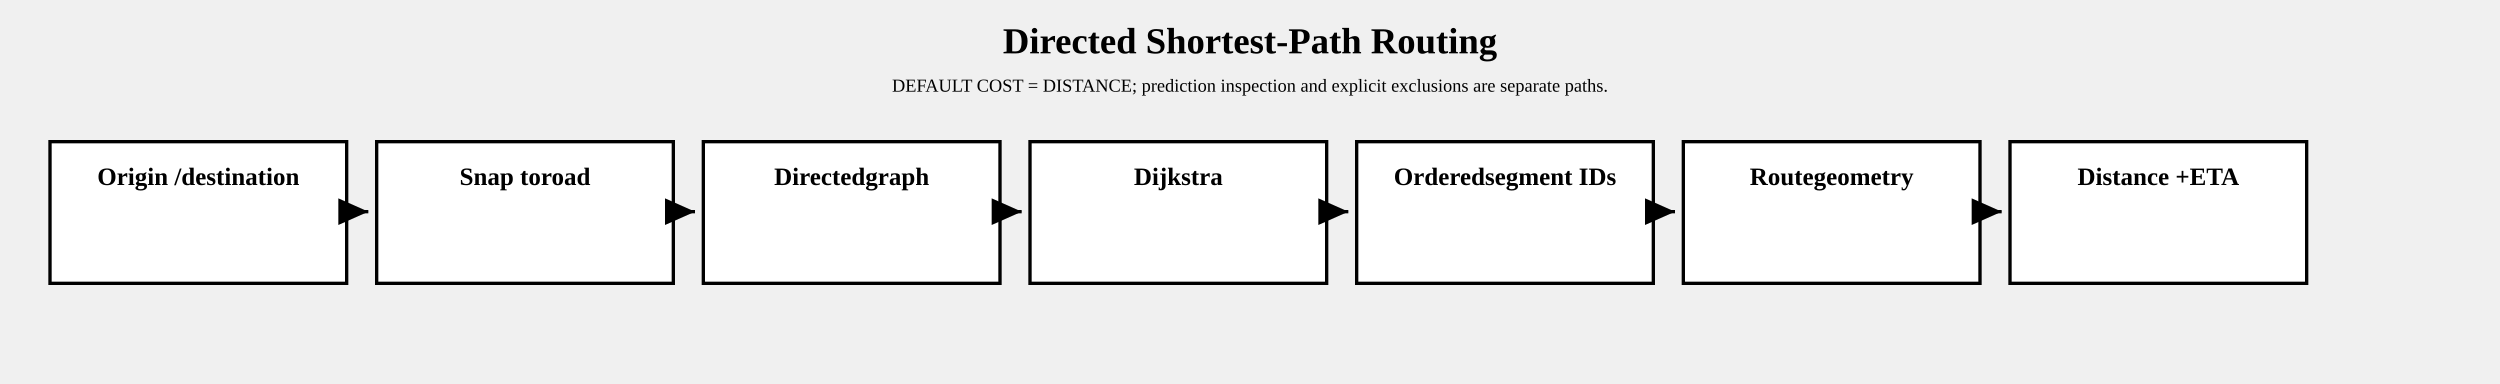
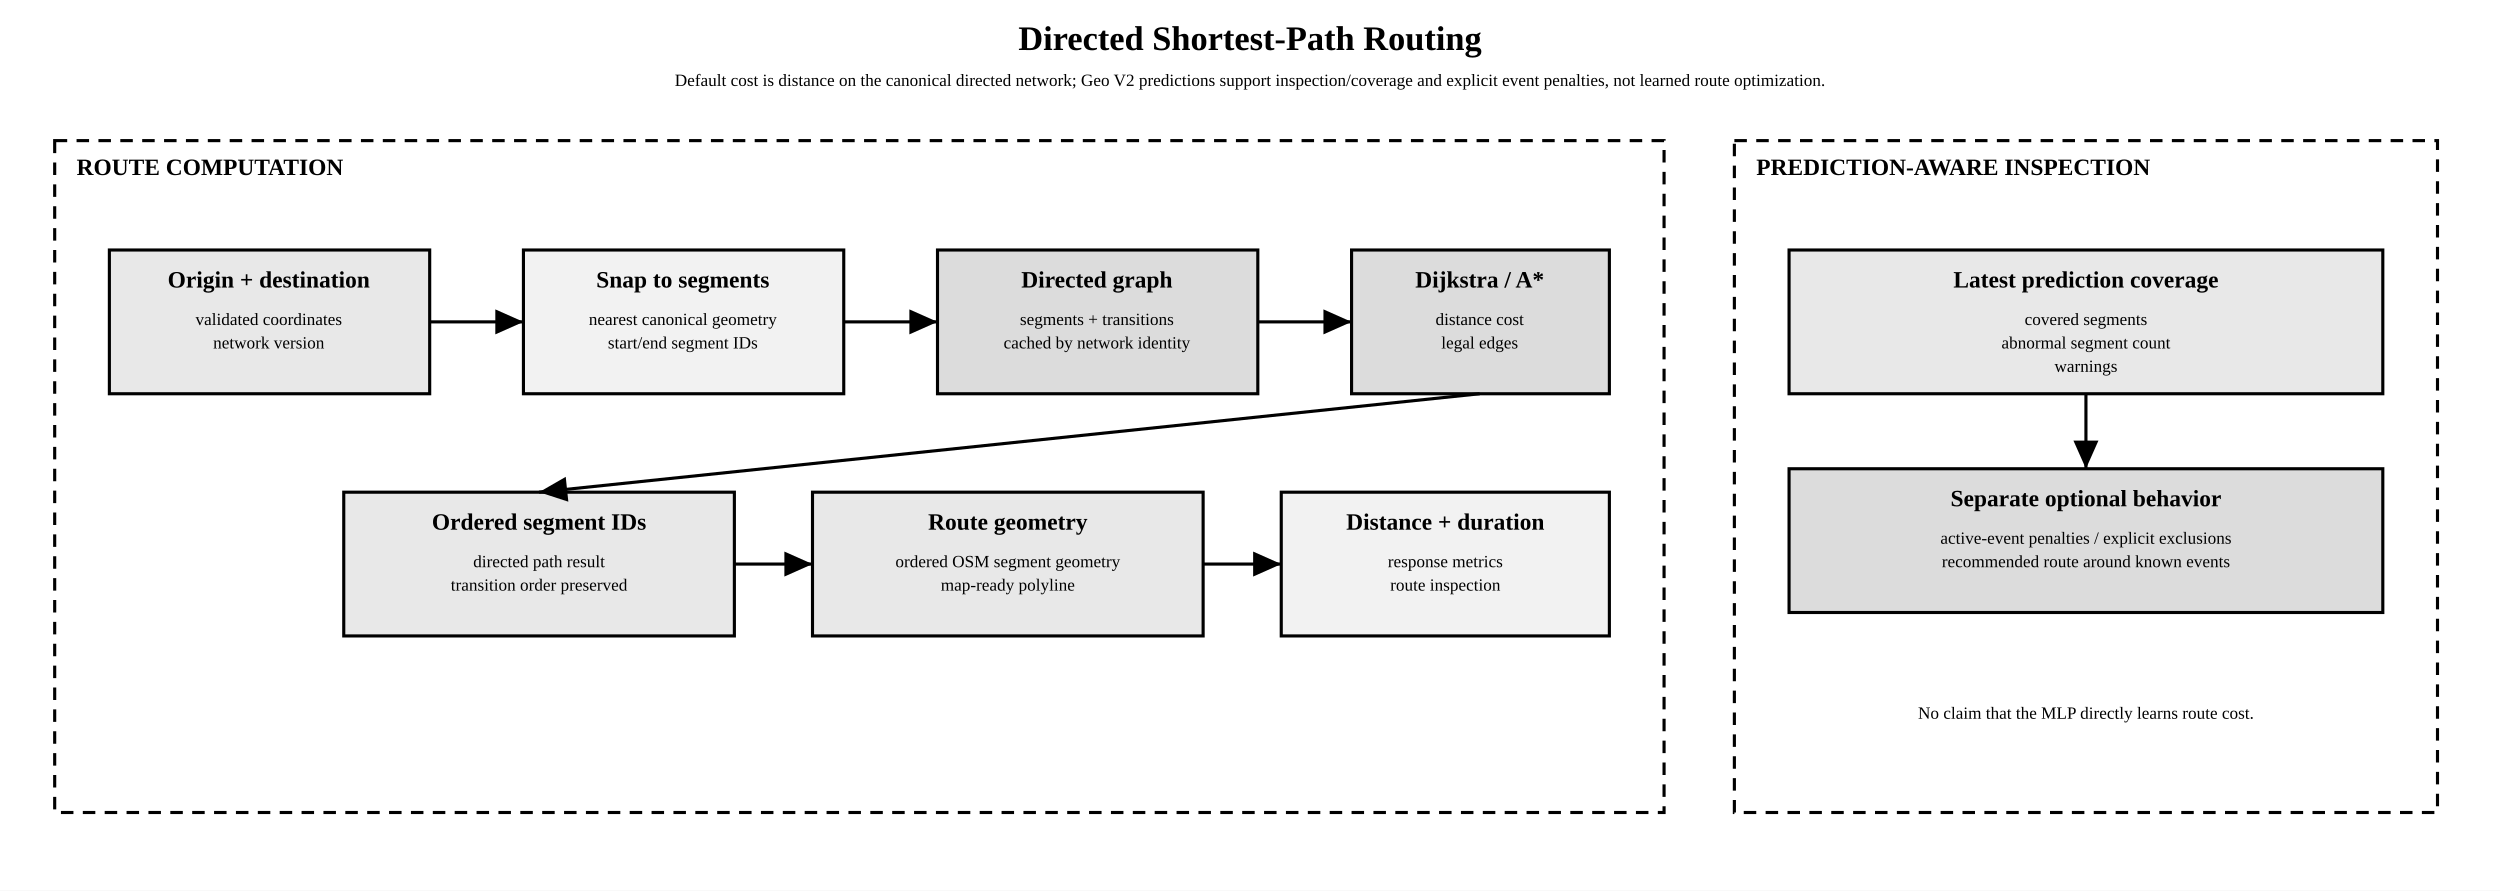
- <svg xmlns="http://www.w3.org/2000/svg" width="1500" height="230" viewBox="0 0 1500 230">
+ <svg xmlns="http://www.w3.org/2000/svg" width="1600" height="570" viewBox="0 0 1600 570">
  <defs>
    <marker id="arrow" markerWidth="10" markerHeight="10" refX="9" refY="4" orient="auto">
      <path d="M0 0 L9 4 L0 8 Z" fill="#000" />
    </marker>
  </defs>
+   <rect width="100%" height="100%" fill="#fff" />
  <style>
.title{font-family:'Times New Roman',serif;font-weight:700;font-size:22px;fill:#000}
.head{font-family:'Times New Roman',serif;font-weight:700;font-size:15px;fill:#000}
.body{font-family:'Times New Roman',serif;font-size:13px;fill:#000}
.small{font-family:'Times New Roman',serif;font-size:11px;fill:#000}
.box{fill:#fff;stroke:#000;stroke-width:2}
.dash{fill:#fff;stroke:#000;stroke-width:2;stroke-dasharray:8 6}
.arrow{stroke:#000;stroke-width:2;fill:none;marker-end:url(#arrow)}
</style>
-   <text x="750" y="32" text-anchor="middle" class="title">Directed Shortest-Path Routing</text>
-   <text x="750" y="55" text-anchor="middle" class="small">DEFAULT COST = DISTANCE; prediction inspection and explicit exclusions are separate paths.</text>
-   <rect x="30" y="85" width="178" height="85" class="box" />
-   <text x="119.0" y="111" text-anchor="middle" class="head">Origin /
- destination</text>
-   <line x1="212" y1="127" x2="221" y2="127" class="arrow" />
-   <rect x="226" y="85" width="178" height="85" class="box" />
-   <text x="315.0" y="111" text-anchor="middle" class="head">Snap to
- road</text>
-   <line x1="408" y1="127" x2="417" y2="127" class="arrow" />
-   <rect x="422" y="85" width="178" height="85" class="box" />
-   <text x="511.0" y="111" text-anchor="middle" class="head">Directed
- graph</text>
-   <line x1="604" y1="127" x2="613" y2="127" class="arrow" />
-   <rect x="618" y="85" width="178" height="85" class="box" />
-   <text x="707.0" y="111" text-anchor="middle" class="head">Dijkstra</text>
-   <line x1="800" y1="127" x2="809" y2="127" class="arrow" />
-   <rect x="814" y="85" width="178" height="85" class="box" />
-   <text x="903.0" y="111" text-anchor="middle" class="head">Ordered
- segment IDs</text>
-   <line x1="996" y1="127" x2="1005" y2="127" class="arrow" />
-   <rect x="1010" y="85" width="178" height="85" class="box" />
-   <text x="1099.0" y="111" text-anchor="middle" class="head">Route
- geometry</text>
-   <line x1="1192" y1="127" x2="1201" y2="127" class="arrow" />
-   <rect x="1206" y="85" width="178" height="85" class="box" />
-   <text x="1295.0" y="111" text-anchor="middle" class="head">Distance +
- ETA</text>
+   <text x="800" y="32" text-anchor="middle" class="title">Directed Shortest-Path Routing</text>
+   <text x="800" y="55" text-anchor="middle" class="small">Default cost is distance on the canonical directed network; Geo V2 predictions support inspection/coverage and explicit event penalties, not learned route optimization.</text>
+   <rect x="35" y="90" width="1030" height="430" class="dash" fill="none" />
+   <text x="49" y="112" class="head">ROUTE COMPUTATION</text>
+   <rect x="70" y="160" width="205" height="92" class="box" style="fill:#e8e8e8" />
+   <text x="172" y="184" text-anchor="middle" class="head">Origin + destination</text>
+   <text x="172" y="208" text-anchor="middle" class="small">validated coordinates</text>
+   <text x="172" y="223" text-anchor="middle" class="small">network version</text>
+   <rect x="335" y="160" width="205" height="92" class="box" style="fill:#f2f2f2" />
+   <text x="437" y="184" text-anchor="middle" class="head">Snap to segments</text>
+   <text x="437" y="208" text-anchor="middle" class="small">nearest canonical geometry</text>
+   <text x="437" y="223" text-anchor="middle" class="small">start/end segment IDs</text>
+   <rect x="600" y="160" width="205" height="92" class="box" style="fill:#dcdcdc" />
+   <text x="702" y="184" text-anchor="middle" class="head">Directed graph</text>
+   <text x="702" y="208" text-anchor="middle" class="small">segments + transitions</text>
+   <text x="702" y="223" text-anchor="middle" class="small">cached by network identity</text>
+   <rect x="865" y="160" width="165" height="92" class="box" style="fill:#dcdcdc" />
+   <text x="947" y="184" text-anchor="middle" class="head">Dijkstra / A*</text>
+   <text x="947" y="208" text-anchor="middle" class="small">distance cost</text>
+   <text x="947" y="223" text-anchor="middle" class="small">legal edges</text>
+   <path d="M275 206 L335 206" class="arrow" />
+   <path d="M540 206 L600 206" class="arrow" />
+   <path d="M805 206 L865 206" class="arrow" />
+   <rect x="220" y="315" width="250" height="92" class="box" style="fill:#e8e8e8" />
+   <text x="345" y="339" text-anchor="middle" class="head">Ordered segment IDs</text>
+   <text x="345" y="363" text-anchor="middle" class="small">directed path result</text>
+   <text x="345" y="378" text-anchor="middle" class="small">transition order preserved</text>
+   <rect x="520" y="315" width="250" height="92" class="box" style="fill:#e8e8e8" />
+   <text x="645" y="339" text-anchor="middle" class="head">Route geometry</text>
+   <text x="645" y="363" text-anchor="middle" class="small">ordered OSM segment geometry</text>
+   <text x="645" y="378" text-anchor="middle" class="small">map-ready polyline</text>
+   <rect x="820" y="315" width="210" height="92" class="box" style="fill:#f2f2f2" />
+   <text x="925" y="339" text-anchor="middle" class="head">Distance + duration</text>
+   <text x="925" y="363" text-anchor="middle" class="small">response metrics</text>
+   <text x="925" y="378" text-anchor="middle" class="small">route inspection</text>
+   <path d="M947 252 L345 315" class="arrow" />
+   <path d="M470 361 L520 361" class="arrow" />
+   <path d="M770 361 L820 361" class="arrow" />
+   <rect x="1110" y="90" width="450" height="430" class="dash" fill="none" />
+   <text x="1124" y="112" class="head">PREDICTION-AWARE INSPECTION</text>
+   <rect x="1145" y="160" width="380" height="92" class="box" style="fill:#e8e8e8" />
+   <text x="1335" y="184" text-anchor="middle" class="head">Latest prediction coverage</text>
+   <text x="1335" y="208" text-anchor="middle" class="small">covered segments</text>
+   <text x="1335" y="223" text-anchor="middle" class="small">abnormal segment count</text>
+   <text x="1335" y="238" text-anchor="middle" class="small">warnings</text>
+   <rect x="1145" y="300" width="380" height="92" class="box" style="fill:#dcdcdc" />
+   <text x="1335" y="324" text-anchor="middle" class="head">Separate optional behavior</text>
+   <text x="1335" y="348" text-anchor="middle" class="small">active-event penalties / explicit exclusions</text>
+   <text x="1335" y="363" text-anchor="middle" class="small">recommended route around known events</text>
+   <path d="M1335 252 L1335 300" class="arrow" />
+   <text x="1335" y="460" text-anchor="middle" class="small">No claim that the MLP directly learns route cost.</text>
</svg>
